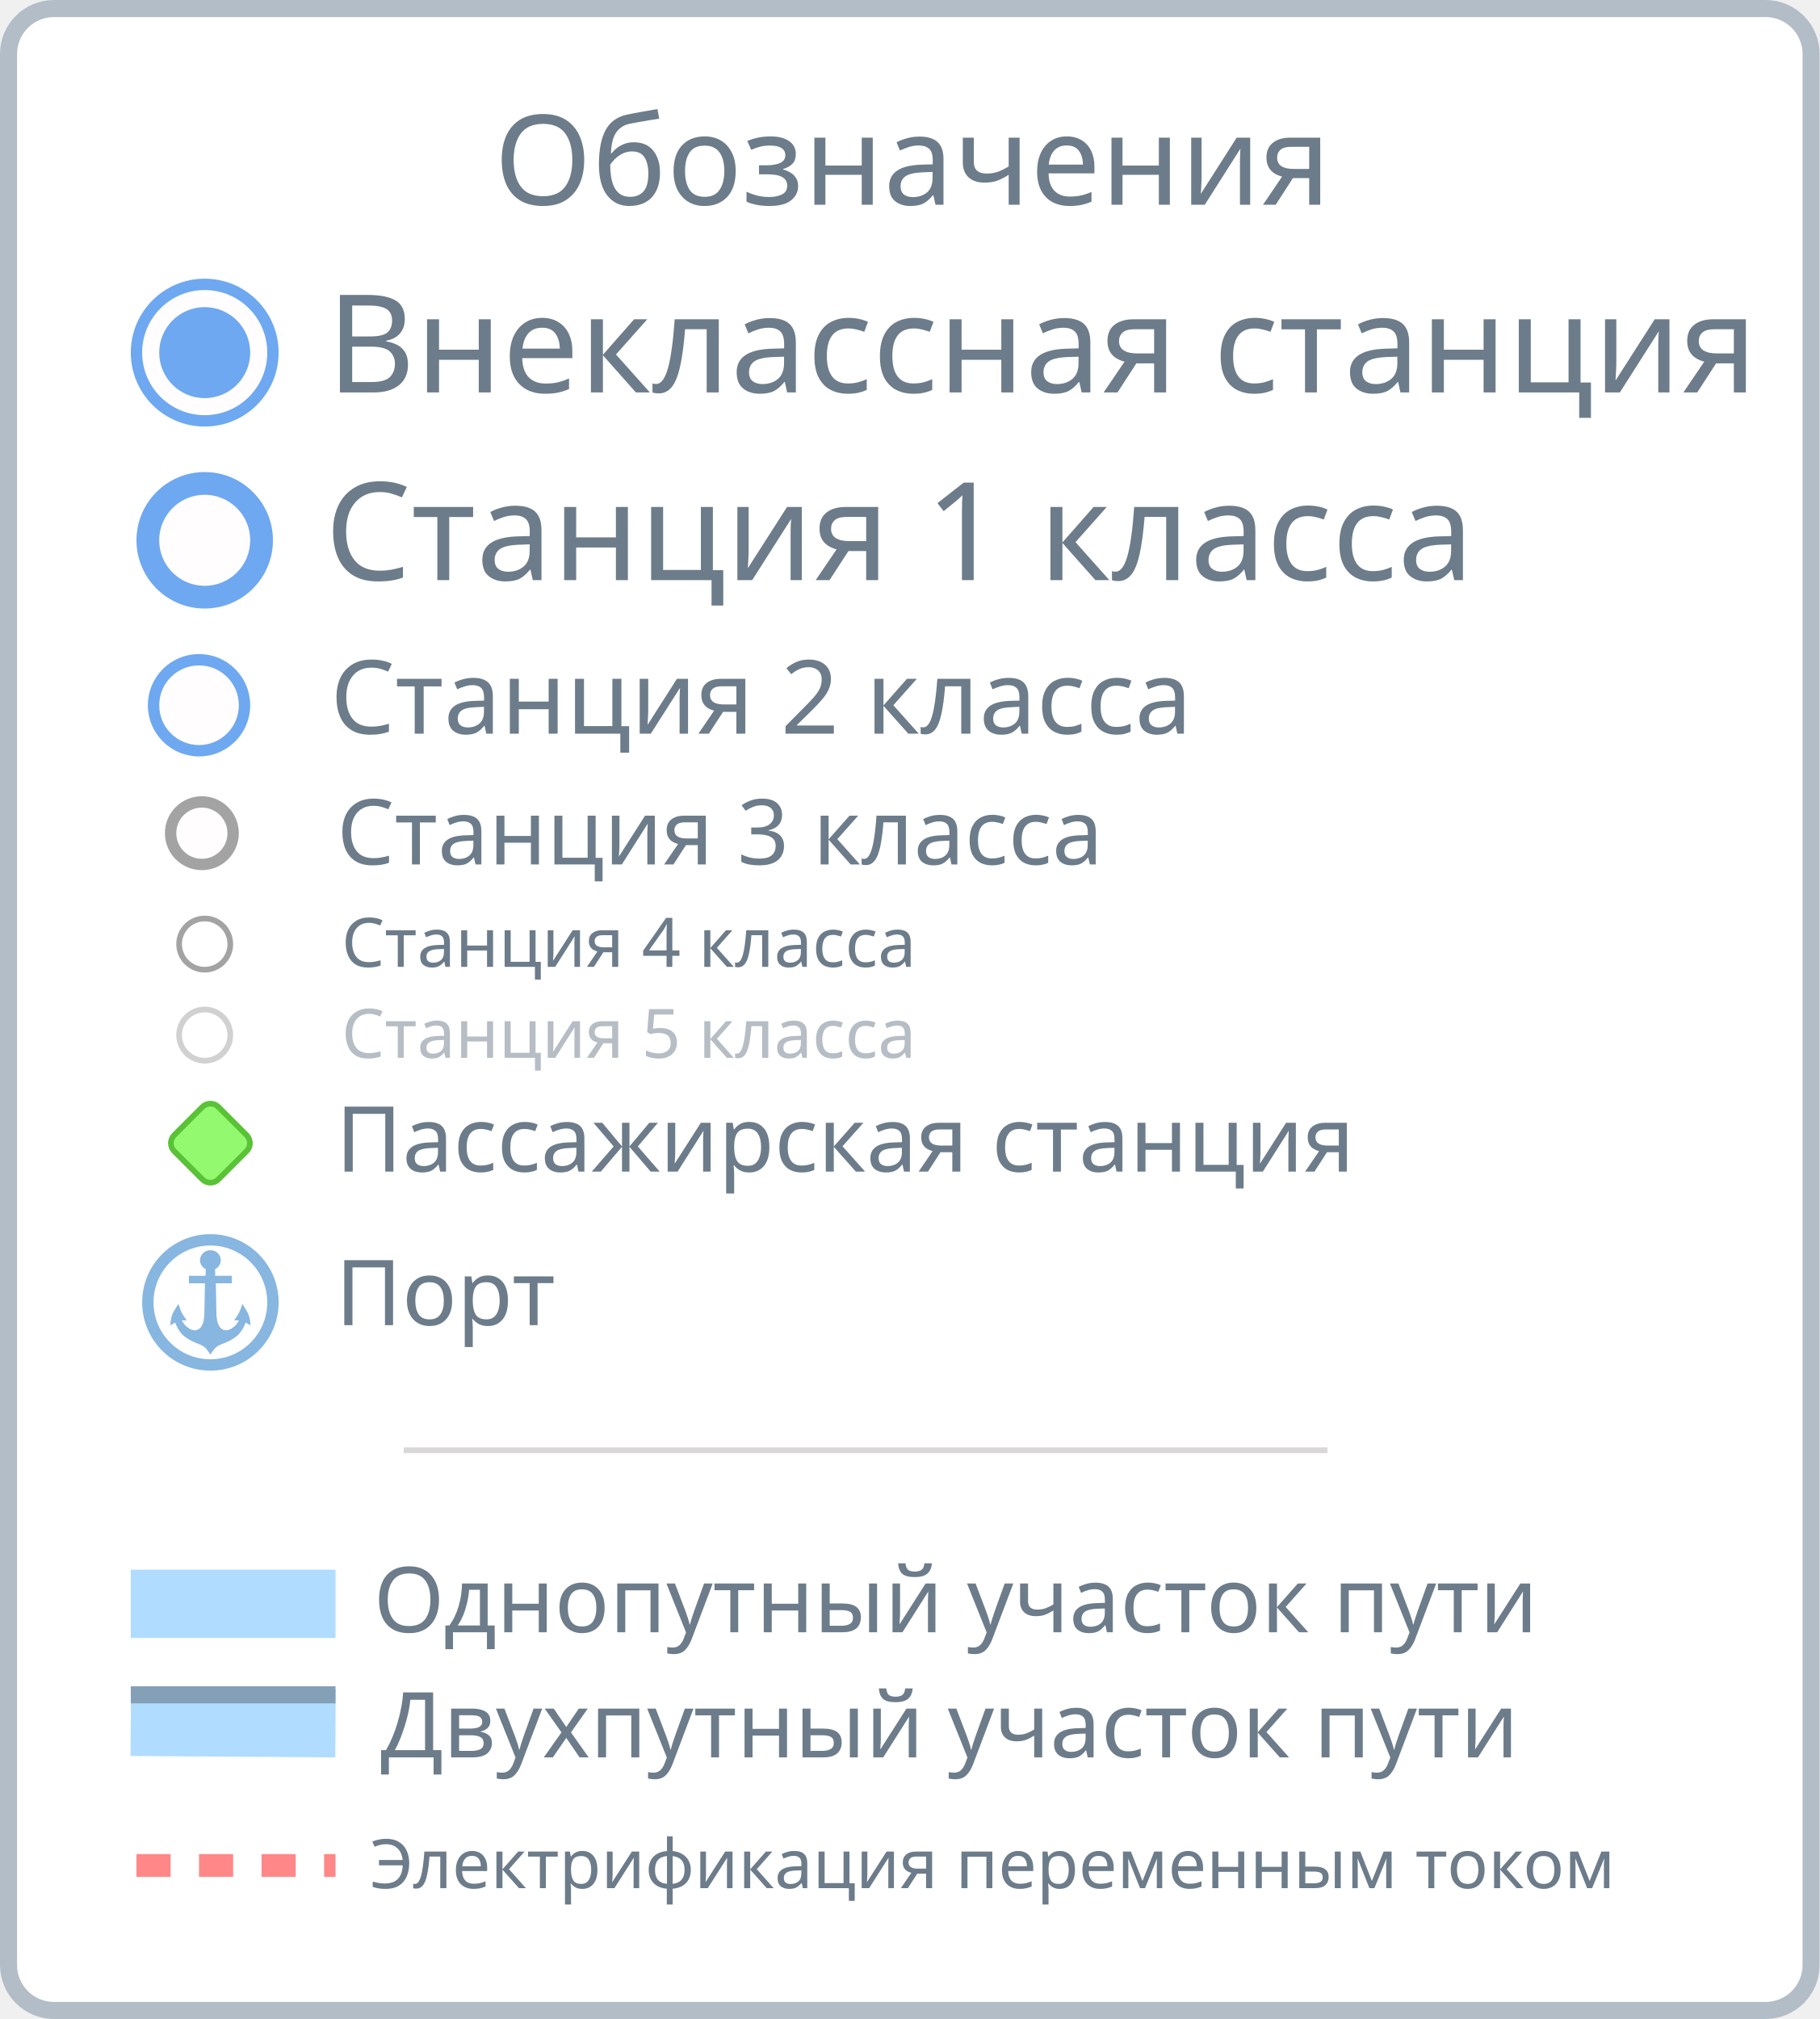
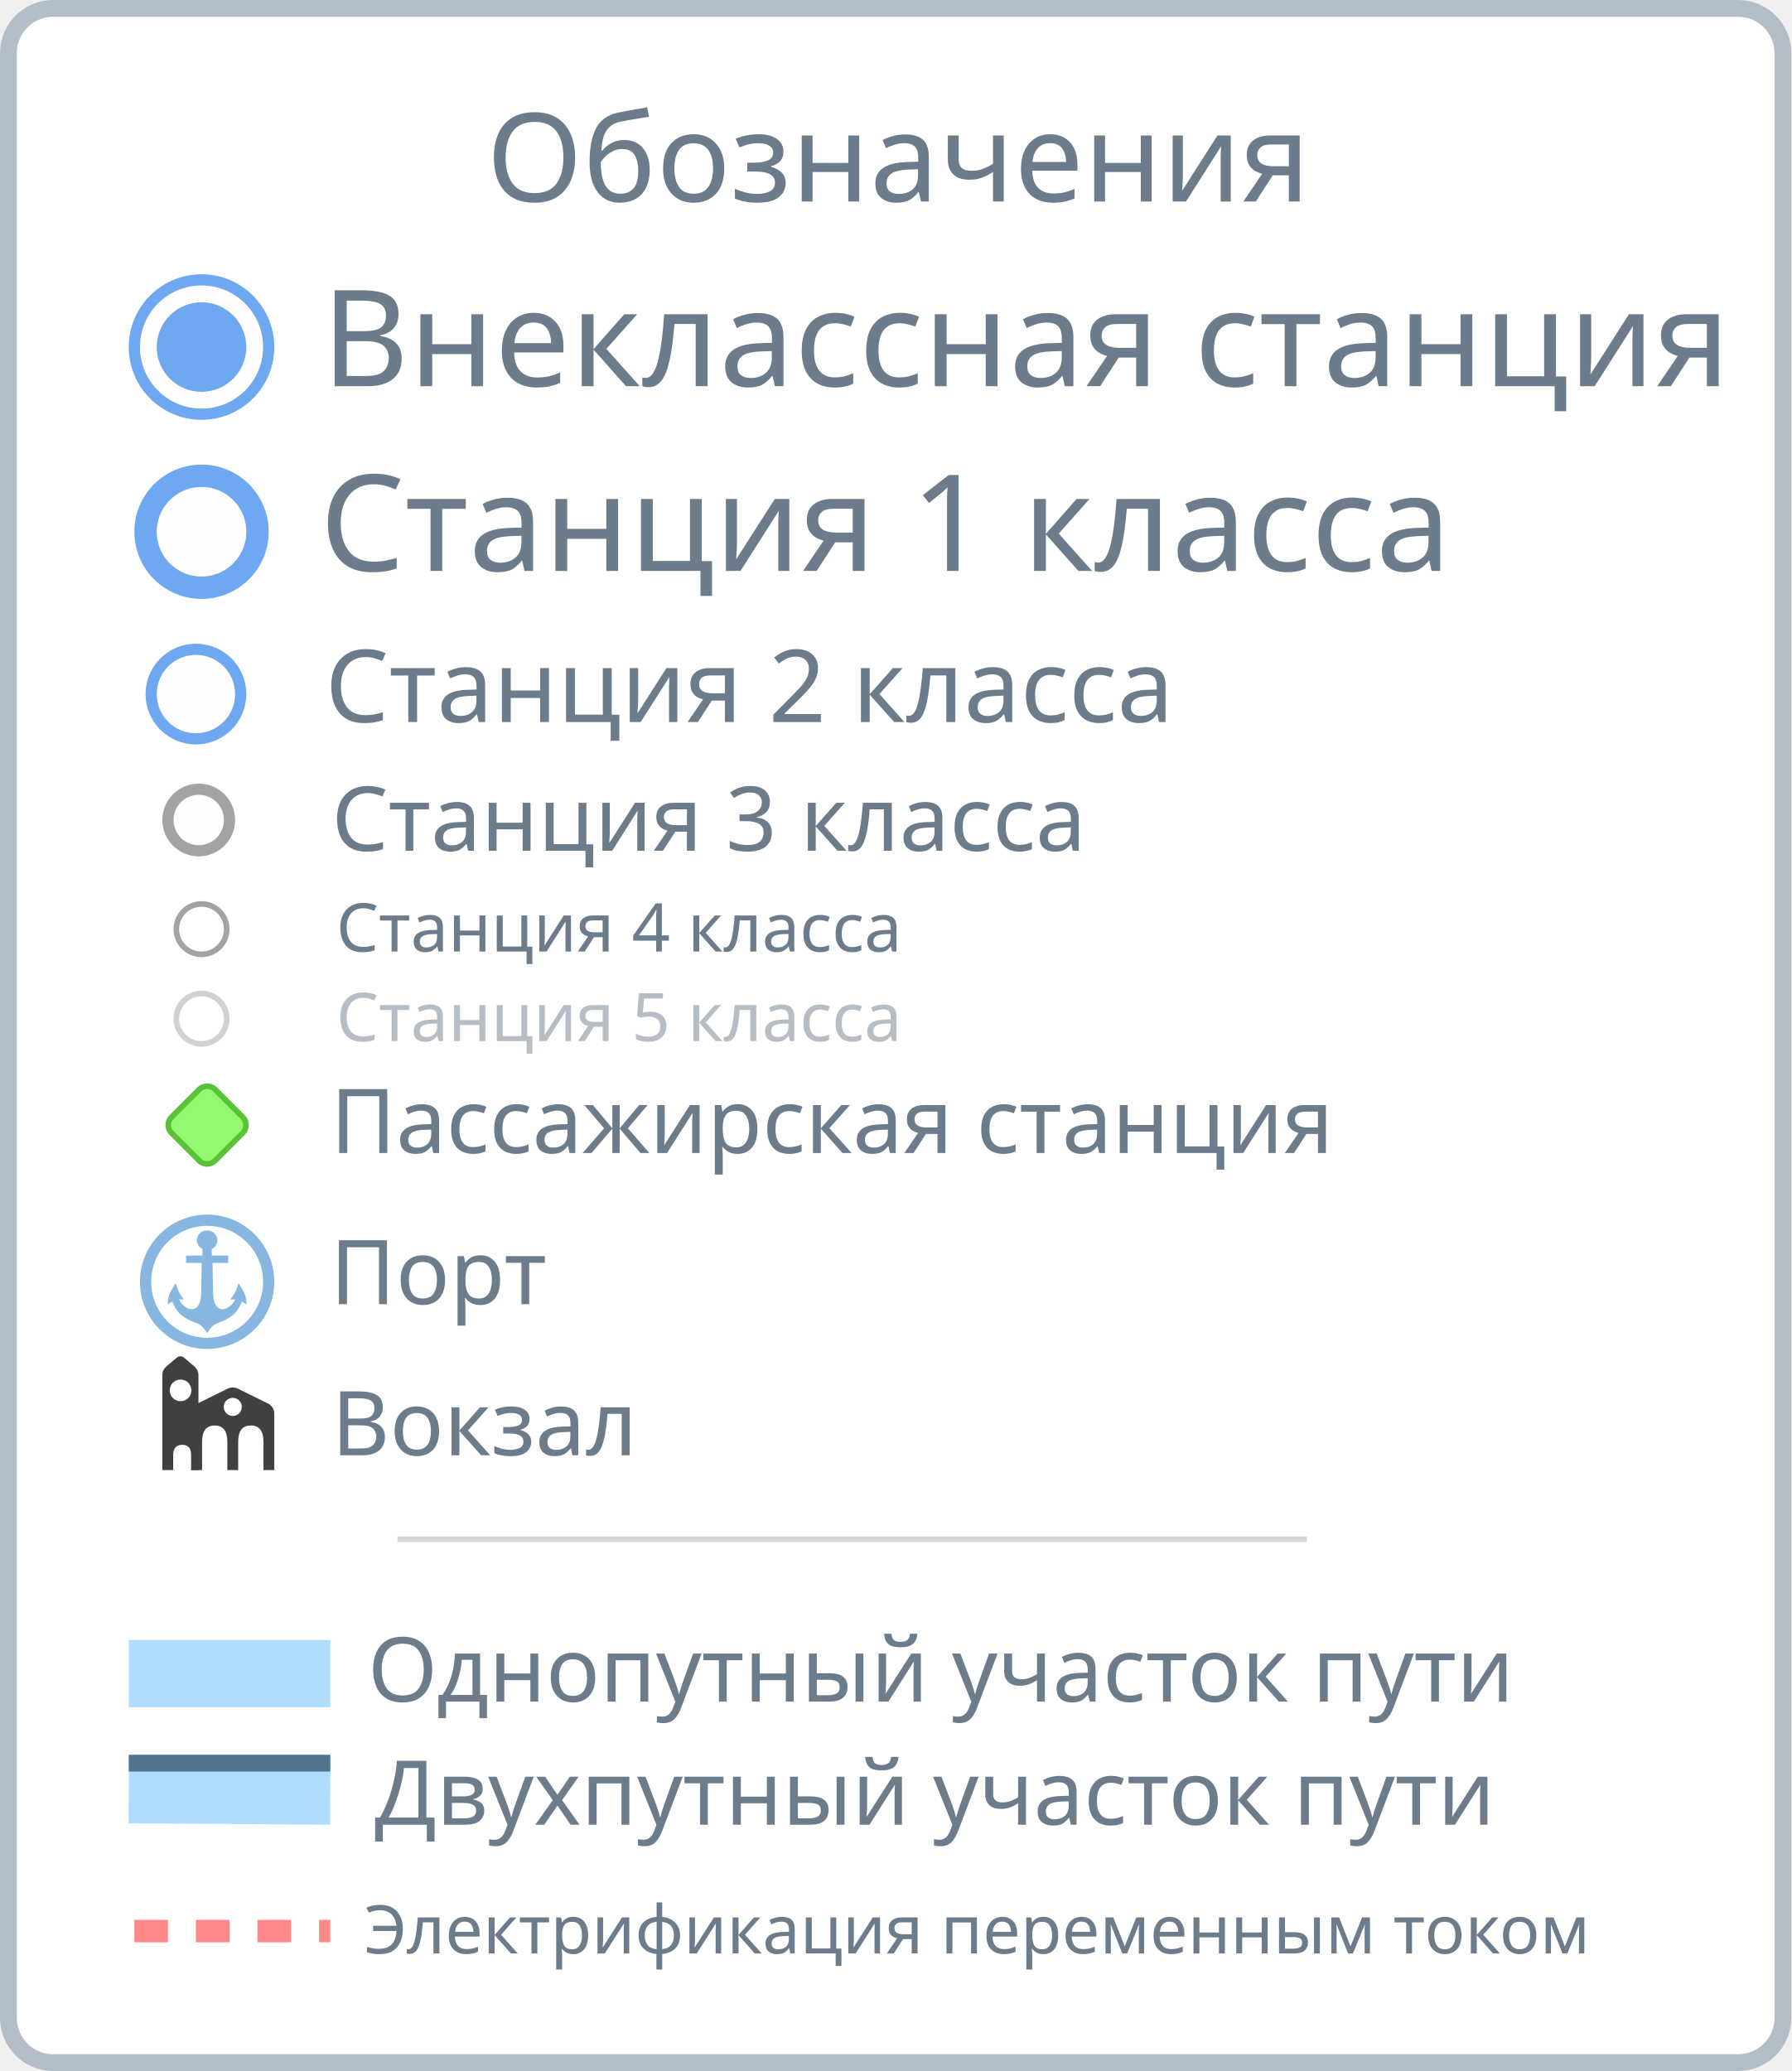
- <svg xmlns="http://www.w3.org/2000/svg" width="320px" height="355px" viewBox="0 0 320 355" version="1.1">
+ <svg xmlns="http://www.w3.org/2000/svg" width="320px" height="370px" viewBox="0 0 320 370" version="1.1">
  <g id="murm_legend" stroke="none" stroke-width="1" fill="none" fill-rule="evenodd">
-     <rect id="Rectangle" stroke="#B3BDC7" stroke-width="3" fill="#FFFFFF" x="1.5" y="1.5" width="317" height="352" rx="8" />
-     <g id="Group-6" transform="translate(24, 320)">
+     <rect id="Rectangle" stroke="#B3BDC7" stroke-width="3" fill="#FFFFFF" x="1.5" y="1.5" width="317" height="367" rx="8" />
+     <g id="Group-6" transform="translate(24, 337)">
      <text id="Электрификация-перем" font-family="AvenirNext-Regular, Avenir Next" font-size="12" font-weight="normal" fill="#6D7C8A">
        <tspan x="41.104" y="12">Электрификация переменным током</tspan>
      </text>
      <line x1="6.39488462e-13" y1="8" x2="35" y2="8" id="Path-7" stroke="#FF8787" stroke-width="4" stroke-dasharray="6,5" />
    </g>
-     <g id="Group-5" transform="translate(23, 293)">
+     <g id="Group-5" transform="translate(23, 310)">
      <text id="Двухпутный-участок-п" font-family="AvenirNext-Regular, Avenir Next" font-size="16" font-weight="normal" fill="#6D7C8A">
        <tspan x="43.92" y="16">Двухпутный участок пути</tspan>
      </text>
      <g id="Group" transform="translate(0, 4)">
        <line x1="36" y1="6" x2="0" y2="5.75" id="Path-5" stroke="#B0DCFF" stroke-width="12" />
-         <line x1="36" y1="1" x2="1.13686838e-13" y2="1" id="Path-13" stroke="#84A0B6" stroke-width="3" />
+         <line x1="36" y1="1" x2="1.13686838e-13" y2="1" id="Path-13" stroke="#52738D" stroke-width="3" />
      </g>
    </g>
-     <g id="Group-3" transform="translate(23, 271)">
+     <g id="Group-3" transform="translate(23, 288)">
      <text id="Однопутный-участок-п" font-family="AvenirNext-Regular, Avenir Next" font-size="16" font-weight="normal" fill="#6D7C8A">
        <tspan x="42.692" y="16">Однопутный участок пути</tspan>
      </text>
      <line x1="36" y1="11" x2="0" y2="11" id="Path-5" stroke="#B0DCFF" stroke-width="12" />
    </g>
    <g id="Group-4" transform="translate(23, 45)">
      <g id="st_" transform="translate(1, 33)">
        <text id="Станция-1-класса" font-family="AvenirNext-Regular, Avenir Next" font-size="24" font-weight="normal" fill="#6D7C8A">
          <tspan x="33.116" y="24">Станция 1 класса</tspan>
        </text>
        <g id="st" transform="translate(0, 5)" fill="#FFFDFD" stroke="#6EA8F0" stroke-width="4">
          <circle id="Oval" cx="12" cy="12" r="10" />
        </g>
      </g>
      <g id="st_" transform="translate(3, 66)">
        <g id="st" transform="translate(0, 4)" fill="#FFFDFD" stroke="#6EA8F0" stroke-width="2">
          <circle id="Oval" cx="9" cy="9" r="8" />
        </g>
        <text id="Станция-2-класса" font-family="AvenirNext-Regular, Avenir Next" font-size="18" font-weight="normal" fill="#6D7C8A">
          <tspan x="32.087" y="18">Станция 2 класса</tspan>
        </text>
      </g>
      <g id="st_" transform="translate(6, 91)">
        <g id="st" transform="translate(0, 4)" fill="#FFFDFD" stroke="#A3A3A3" stroke-width="2">
          <circle id="Oval" cx="6.5" cy="6.5" r="5.5" />
        </g>
        <text id="Станция-3-класса" font-family="AvenirNext-Regular, Avenir Next" font-size="16" font-weight="normal" fill="#6D7C8A">
          <tspan x="30.244" y="16">Станция 3 класса</tspan>
        </text>
      </g>
      <g id="st_" transform="translate(8, 113)">
        <g id="st" transform="translate(0, 3)" fill="#FFFFFF" stroke="#A3A3A3">
          <circle id="Oval" transform="translate(5, 5) scale(-1, 1) translate(-5, -5) " cx="5" cy="5" r="4.5" />
        </g>
        <text id="Станция-4-класса" font-family="AvenirNext-Regular, Avenir Next" font-size="12" font-weight="normal" fill="#6D7C8A">
          <tspan x="29.058" y="12">Станция 4 класса</tspan>
        </text>
      </g>
      <g id="st_" opacity="0.502" transform="translate(8, 129)">
        <g id="st" transform="translate(0, 3)" fill="#FFFFFF" stroke="#A3A3A3">
          <circle id="Oval" transform="translate(5, 5) scale(-1, 1) translate(-5, -5) " cx="5" cy="5" r="4.5" />
        </g>
        <text id="Станция-5-класса" font-family="AvenirNext-Regular, Avenir Next" font-size="12" font-weight="normal" fill="#6D7C8A">
          <tspan x="29.058" y="12">Станция 5 класса</tspan>
        </text>
      </g>
      <g id="st_">
        <text id="Внеклассная-станция" font-family="AvenirNext-Regular, Avenir Next" font-size="24" font-weight="normal" fill="#6D7C8A">
          <tspan x="34.452" y="24">Внеклассная станция</tspan>
        </text>
        <g id="st" transform="translate(0, 4)">
          <circle id="Oval" stroke="#6EA8F0" stroke-width="2" fill="#FFFDFD" cx="13" cy="13" r="12" />
          <circle id="Oval" fill="#6EA8F0" cx="13" cy="13" r="8" />
        </g>
      </g>
      <g id="Group-2" transform="translate(5, 145)">
        <rect id="Rectangle" stroke="#5AC237" fill="#93FA6F" transform="translate(9, 11) rotate(-45) translate(-9, -11) " x="3.5" y="5.5" width="11" height="11" rx="2" />
        <text id="Пассажирская-станция" font-family="AvenirNext-Regular, Avenir Next" font-size="16" font-weight="normal" fill="#6D7C8A">
          <tspan x="31.052" y="16">Пассажирская станция</tspan>
        </text>
      </g>
      <g id="port" transform="translate(2, 172)">
        <circle id="Oval" stroke="#87B6E0" stroke-width="2" fill="#FFFFFF" cx="12" cy="12" r="11" />
        <path d="M11.999,2.824 C13.009,2.824 13.828,3.61 13.828,4.581 C13.828,5.272 13.414,5.869 12.811,6.157 L12.85,7.321 L15.779,7.321 L15.779,8.636 L12.956,8.636 L13.067,14.322 C13.127,14.927 13.204,15.368 13.3,15.644 C13.395,15.92 13.525,16.164 13.688,16.376 C13.936,16.65 14.197,16.818 14.472,16.88 C14.747,16.942 15.099,16.89 15.529,16.722 C15.939,16.462 16.235,16.238 16.415,16.051 C16.596,15.863 16.804,15.566 17.04,15.157 L17.04,15.157 L16.165,15.157 C16.576,14.601 16.867,14.151 17.04,13.809 C17.212,13.466 17.405,12.952 17.619,12.267 C18.195,13.127 18.565,13.773 18.729,14.205 C18.893,14.637 19.003,15.252 19.059,16.051 L19.059,16.051 L18.2,15.538 C17.925,16.31 17.538,16.975 17.04,17.535 C16.541,18.095 15.722,18.621 14.584,19.115 C13.862,19.364 13.356,19.604 13.067,19.835 C12.777,20.065 12.421,20.513 11.999,21.176 L11.999,21.176 L11.999,21.172 L11.863,20.961 C11.5,20.414 11.191,20.038 10.933,19.832 C10.644,19.602 10.138,19.362 9.416,19.113 C8.278,18.619 7.459,18.093 6.96,17.533 C6.462,16.973 6.075,16.307 5.8,15.536 L4.941,16.048 C4.997,15.25 5.107,14.635 5.271,14.203 C5.435,13.771 5.805,13.125 6.381,12.265 C6.595,12.95 6.788,13.464 6.96,13.806 C7.133,14.149 7.424,14.599 7.835,15.155 L6.96,15.155 C7.196,15.563 7.404,15.861 7.585,16.048 C7.765,16.236 8.061,16.459 8.471,16.72 C8.901,16.888 9.253,16.94 9.528,16.878 C9.803,16.816 10.064,16.648 10.312,16.374 C10.475,16.162 10.605,15.918 10.7,15.642 C10.796,15.366 10.873,14.925 10.933,14.32 L11.044,8.634 L8.221,8.634 L8.221,7.319 L11.15,7.319 L11.189,6.158 C10.586,5.871 10.171,5.272 10.171,4.581 C10.171,3.61 10.989,2.824 11.999,2.824 Z" id="Combined-Shape" fill="#87B6E0" transform="translate(12, 12) scale(-1, 1) translate(-12, -12) " />
      </g>
      <text id="Порт" font-family="AvenirNext-Regular, Avenir Next" font-size="16" font-weight="normal" fill="#6D7C8A">
        <tspan x="36" y="188">Порт</tspan>
      </text>
+       <g id="zd_vkz" transform="translate(6, 197)" fill="#404040">
+         <path d="M13.465,6.083 L18.885,8.755 C19.568,9.092 20,9.788 20,10.549 L20,20.645 L18.065,20.645 L18.065,15.599 C18.065,13.651 17.312,12.677 15.806,12.677 C14.301,12.677 13.548,13.651 13.548,15.599 L13.548,15.599 L13.548,20.645 L11.613,20.645 L11.613,15.599 C11.613,13.651 10.86,12.677 9.355,12.677 C7.849,12.677 7.097,13.651 7.097,15.599 L7.097,15.599 L7.097,20.645 L5.161,20.645 L5.161,9.305 L11.696,6.083 C12.254,5.808 12.908,5.808 13.465,6.083 Z M12.581,7.742 C11.69,7.742 10.968,8.464 10.968,9.355 C10.968,10.246 11.69,10.968 12.581,10.968 C13.471,10.968 14.194,10.246 14.194,9.355 C14.194,8.464 13.471,7.742 12.581,7.742 Z" id="Combined-Shape" />
+         <path d="M3.875,0.553 L5.749,2.151 C6.195,2.531 6.452,3.087 6.452,3.673 L6.452,20.645 L5.161,20.645 L5.161,18.003 C5.161,16.817 4.676,16.194 3.706,16.135 L3.548,16.13 C2.473,16.13 1.935,16.754 1.935,18.003 L1.935,18.003 L1.935,20.645 L0,20.645 L0,3.673 C8.16447282e-16,3.087 0.257,2.531 0.703,2.151 L2.577,0.553 C2.951,0.234 3.501,0.234 3.875,0.553 Z M3.258,4.466 C2.189,4.466 1.322,5.333 1.322,6.402 C1.322,7.471 2.189,8.337 3.258,8.337 C4.327,8.337 5.193,7.471 5.193,6.402 C5.193,5.333 4.327,4.466 3.258,4.466 Z" id="Combined-Shape" />
+       </g>
+       <text id="Вокзал" font-family="AvenirNext-Regular, Avenir Next" font-size="16" font-weight="normal" fill="#6D7C8A">
+         <tspan x="36.228" y="215">Вокзал</tspan>
+       </text>
    </g>
    <text id="Обозначения" font-family="AvenirNext-DemiBold, Avenir Next" font-size="22" font-weight="500" fill="#6D7C8A">
      <tspan x="86.894" y="36">Обозначения</tspan>
    </text>
-     <line x1="233.445" y1="255" x2="71" y2="255" id="Path-140" stroke="#D9D7D7" />
+     <line x1="233.445" y1="275" x2="71" y2="275" id="Path-140" stroke="#D9D7D7" />
  </g>
</svg>
